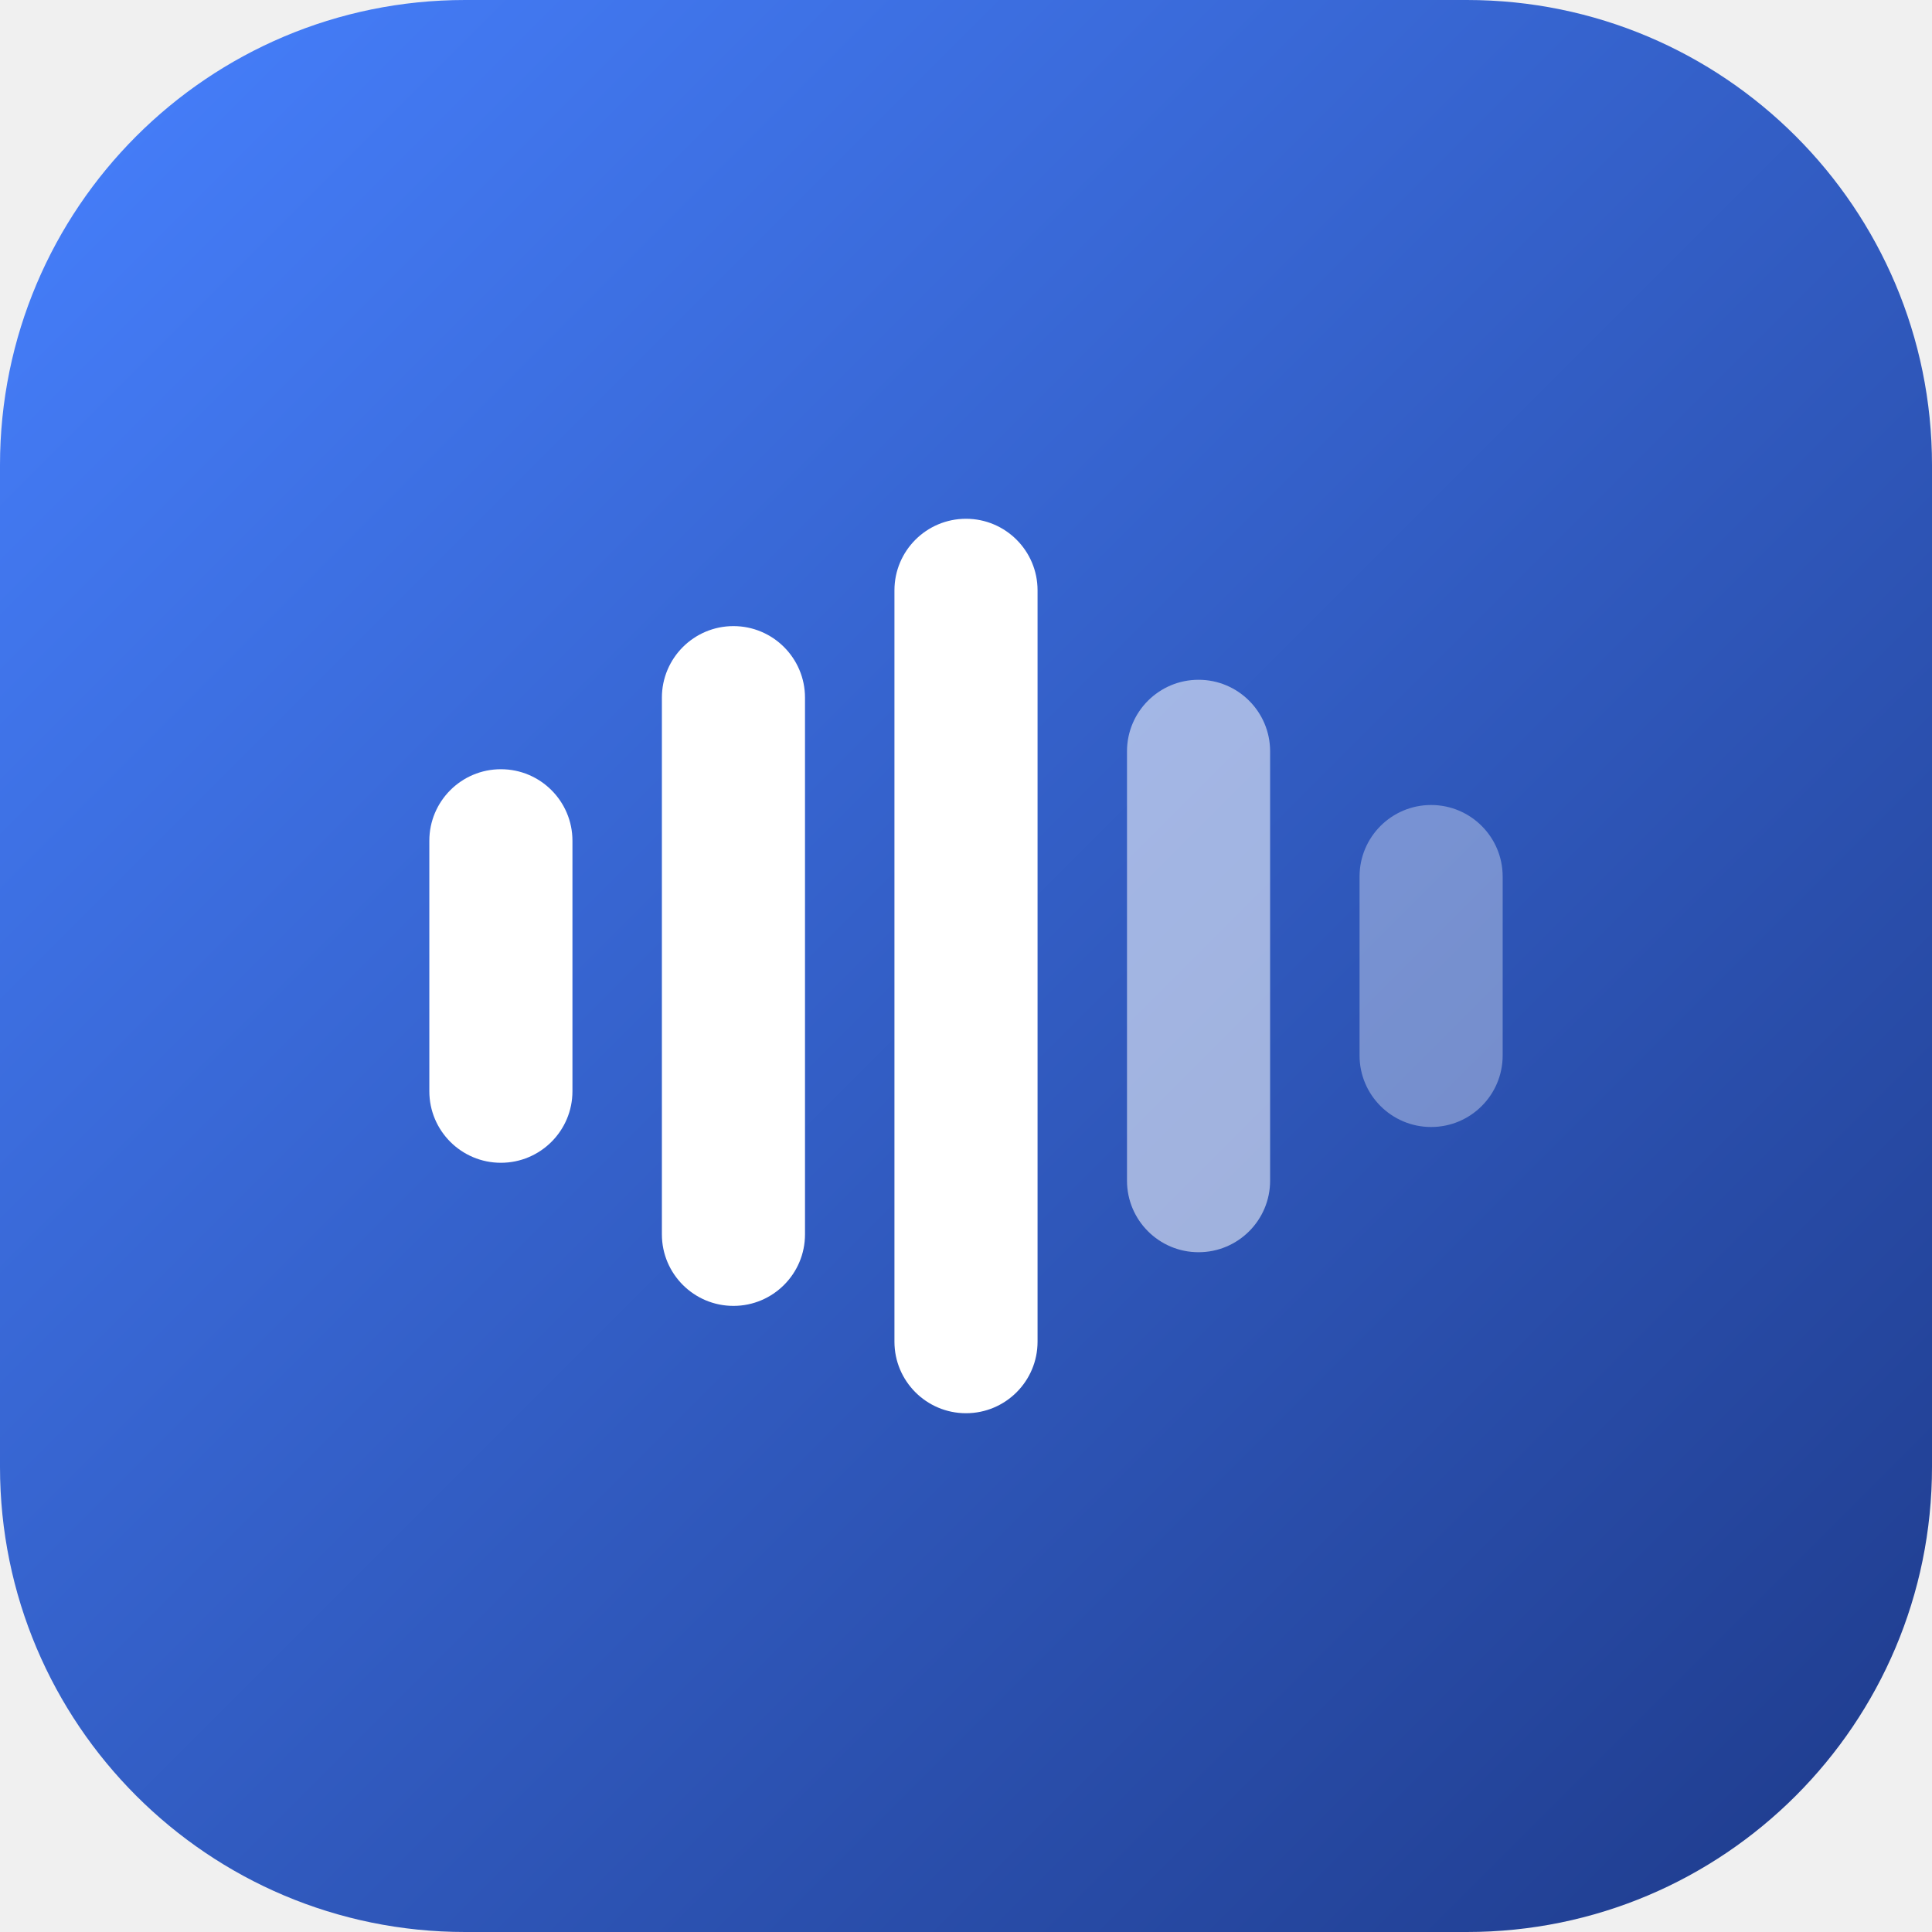
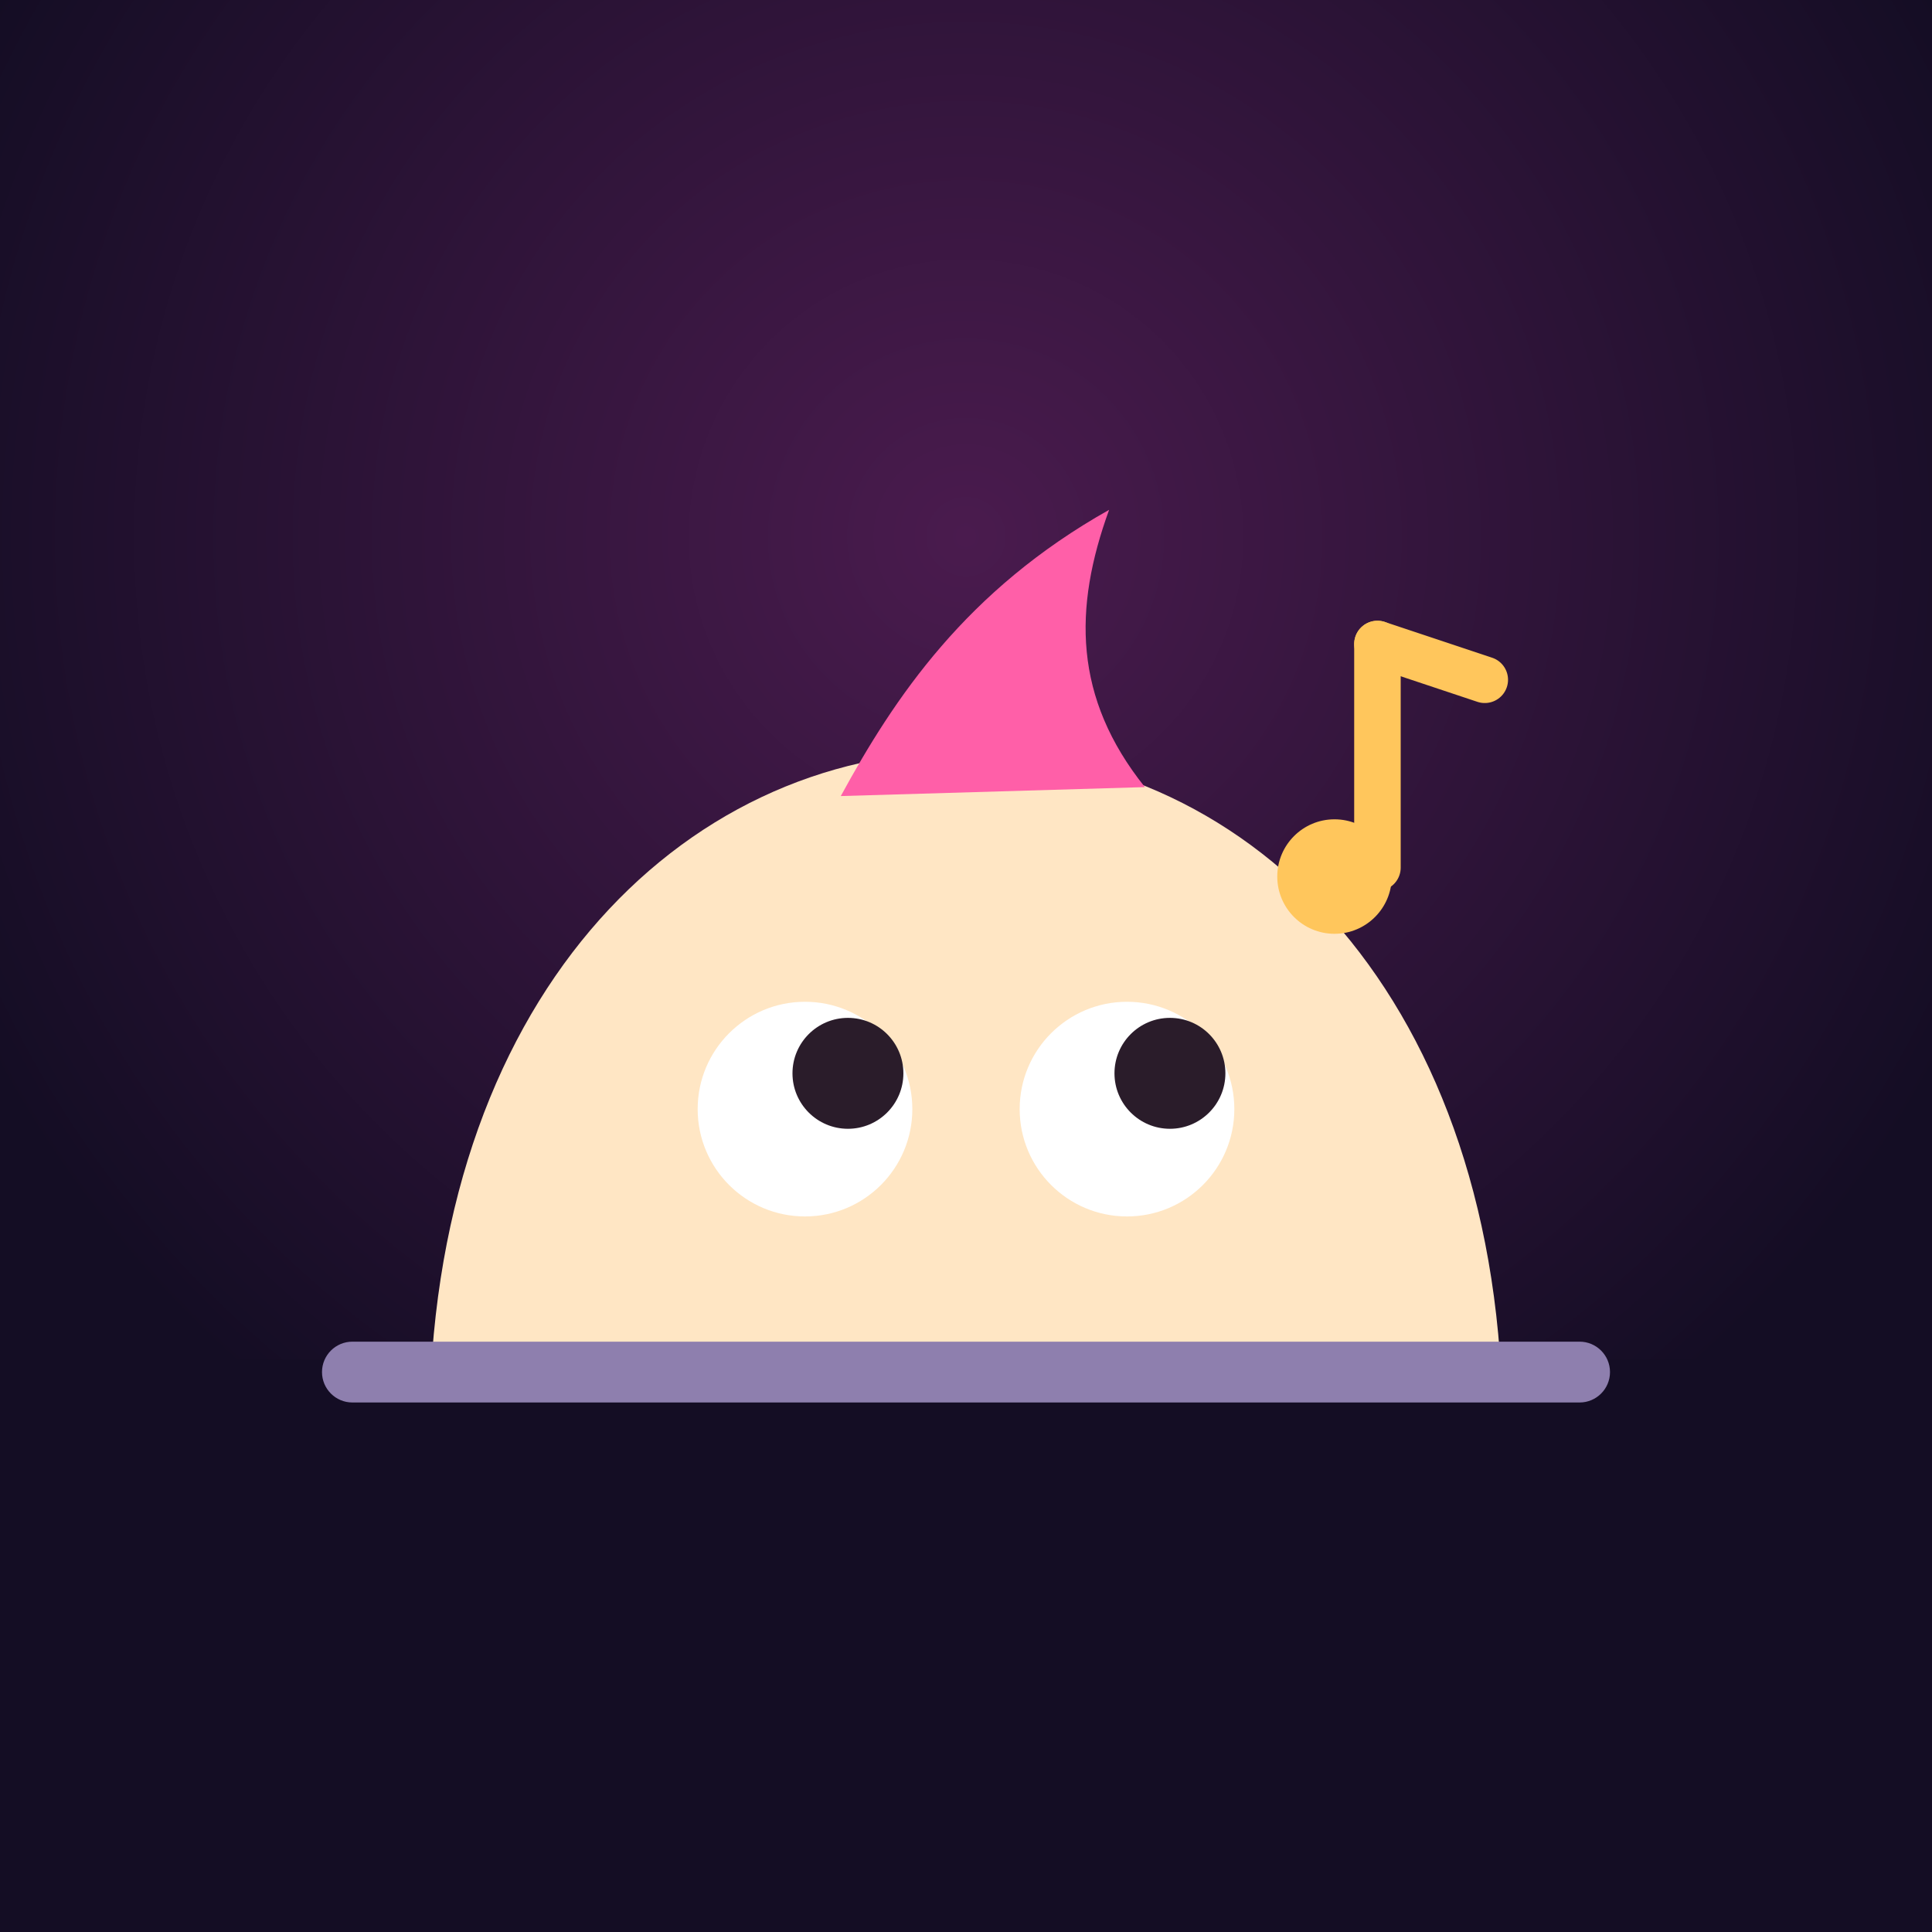
<svg xmlns="http://www.w3.org/2000/svg" width="432" height="432" viewBox="0 0 108 108">
  <defs>
-     <linearGradient id="g" x1="0" y1="0" x2="1" y2="1">
-       <stop offset="0" stop-color="#4781FF" />
-       <stop offset="1" stop-color="#1E3A8A" />
-     </linearGradient>
-     <clipPath id="m">
-       <rect x="0" y="0" width="108" height="108" rx="26" />
-     </clipPath>
+     <radialGradient id="sp" cx="54" cy="30" r="62" gradientUnits="userSpaceOnUse">
+       <stop offset="0" stop-color="#4A1B4E" />
+       <stop offset="1" stop-color="#140D24" />
+     </radialGradient>
  </defs>
-   <g clip-path="url(#m)">
-     <rect width="108" height="108" fill="url(#g)" />
-     <path d="M24.0,47.0 a4.0,4.0 0 0 1 8.0,0 v14.0 a4.0,4.0 0 0 1 -8.0,0 z" fill="#FFFFFF" fill-opacity="1.00" />
-     <path d="M37.0,39.0 a4.0,4.0 0 0 1 8.0,0 v30.0 a4.0,4.0 0 0 1 -8.0,0 z" fill="#FFFFFF" fill-opacity="1.00" />
-     <path d="M50.0,33.0 a4.0,4.0 0 0 1 8.0,0 v42.0 a4.0,4.0 0 0 1 -8.0,0 z" fill="#FFFFFF" fill-opacity="1.00" />
-     <path d="M63.0,42.0 a4.0,4.0 0 0 1 8.0,0 v24.0 a4.0,4.0 0 0 1 -8.0,0 z" fill="#FFFFFF" fill-opacity="0.55" />
-     <path d="M76.0,49.0 a4.0,4.0 0 0 1 8.0,0 v10.0 a4.0,4.0 0 0 1 -8.0,0 z" fill="#FFFFFF" fill-opacity="0.35" />
-   </g>
+   <rect width="108" height="108" fill="url(#sp)" />
+   <path d="M24 80 C24 56 38 42 54 42 C70 42 84 56 84 80 Z" fill="#FFE6C4" />
+   <path d="M47 44.5 C50 39 54 33 62 28.5 C60 34 60 39 64 44 Z" fill="#FF5FA8" />
+   <circle cx="45" cy="62" r="6" fill="#fff" />
+   <circle cx="63" cy="62" r="6" fill="#fff" />
+   <circle cx="47.4" cy="60" r="3.1" fill="#2A1C2A" />
+   <circle cx="65.4" cy="60" r="3.1" fill="#2A1C2A" />
+   <rect x="0" y="76" width="108" height="32" fill="#140D24" />
+   <rect x="18" y="75" width="72" height="3.4" rx="1.7" fill="#8E7FAE" />
+   <path d="M77 36 L77 48.5" stroke="#FFC65C" stroke-width="2.6" stroke-linecap="round" />
+   <path d="M77 36 L83 38" stroke="#FFC65C" stroke-width="2.6" stroke-linecap="round" />
+   <circle cx="74.6" cy="49" r="3.2" fill="#FFC65C" />
</svg>
